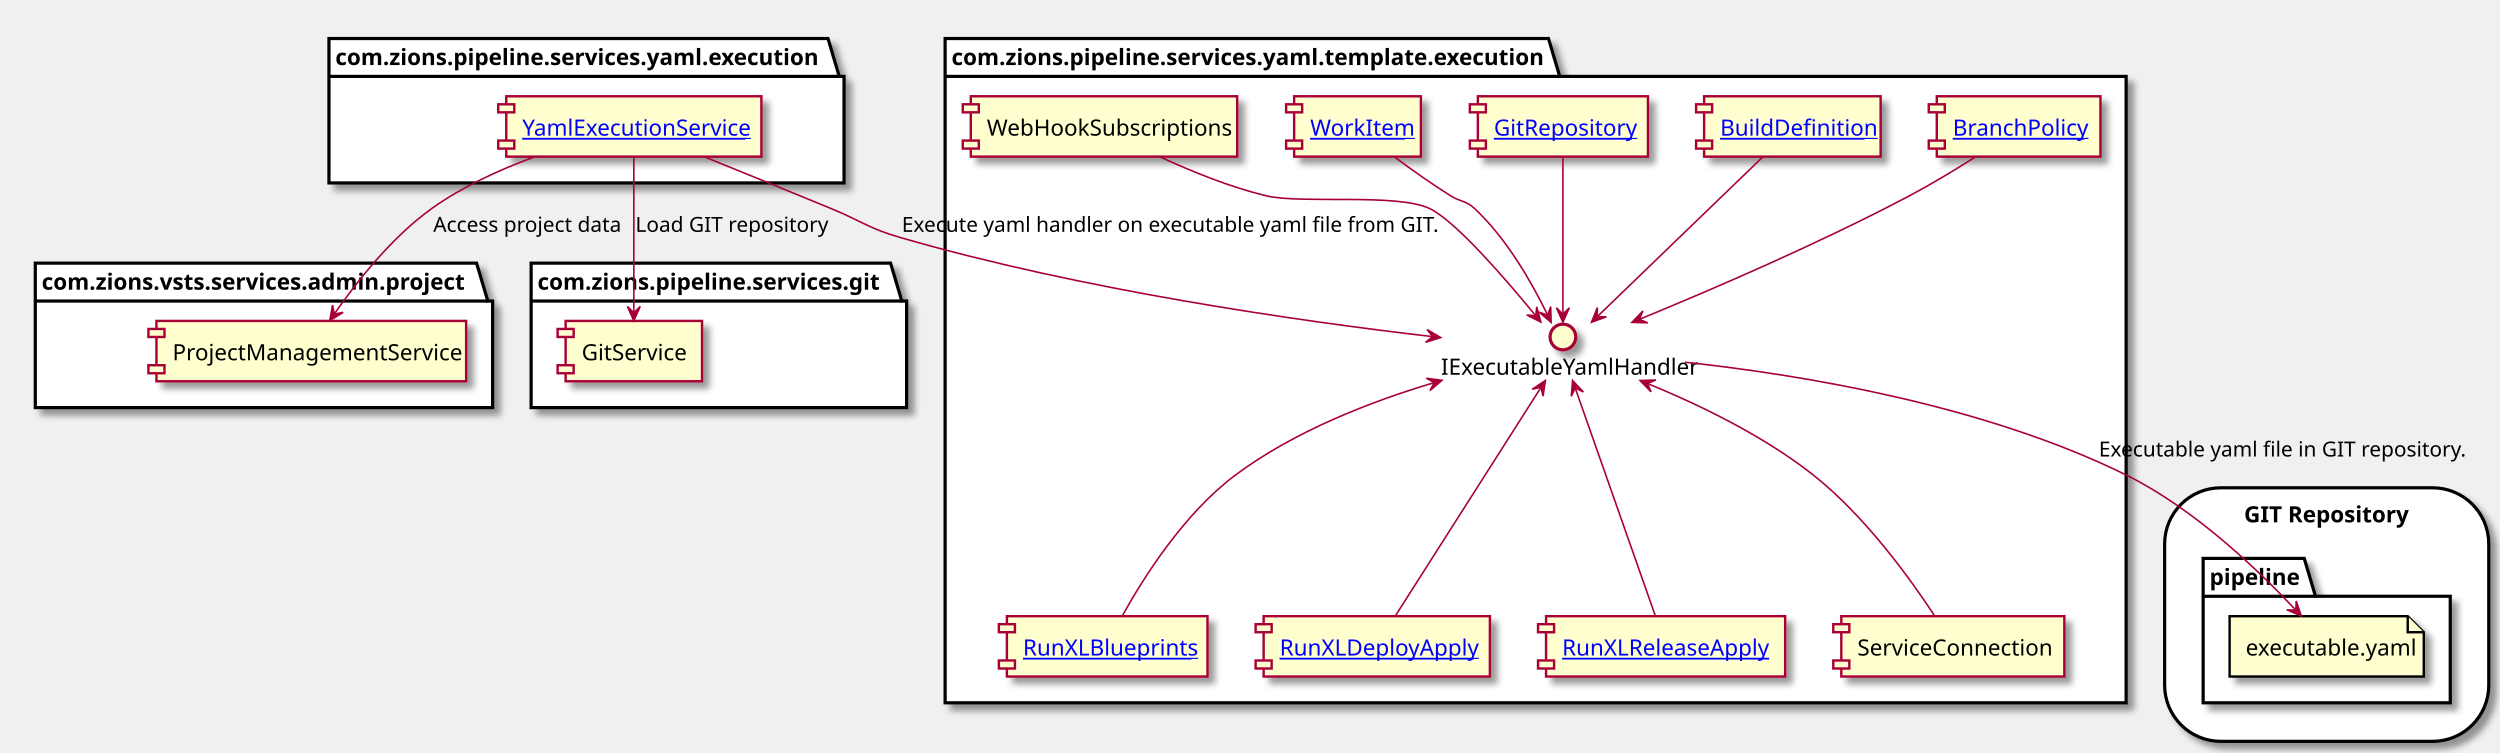
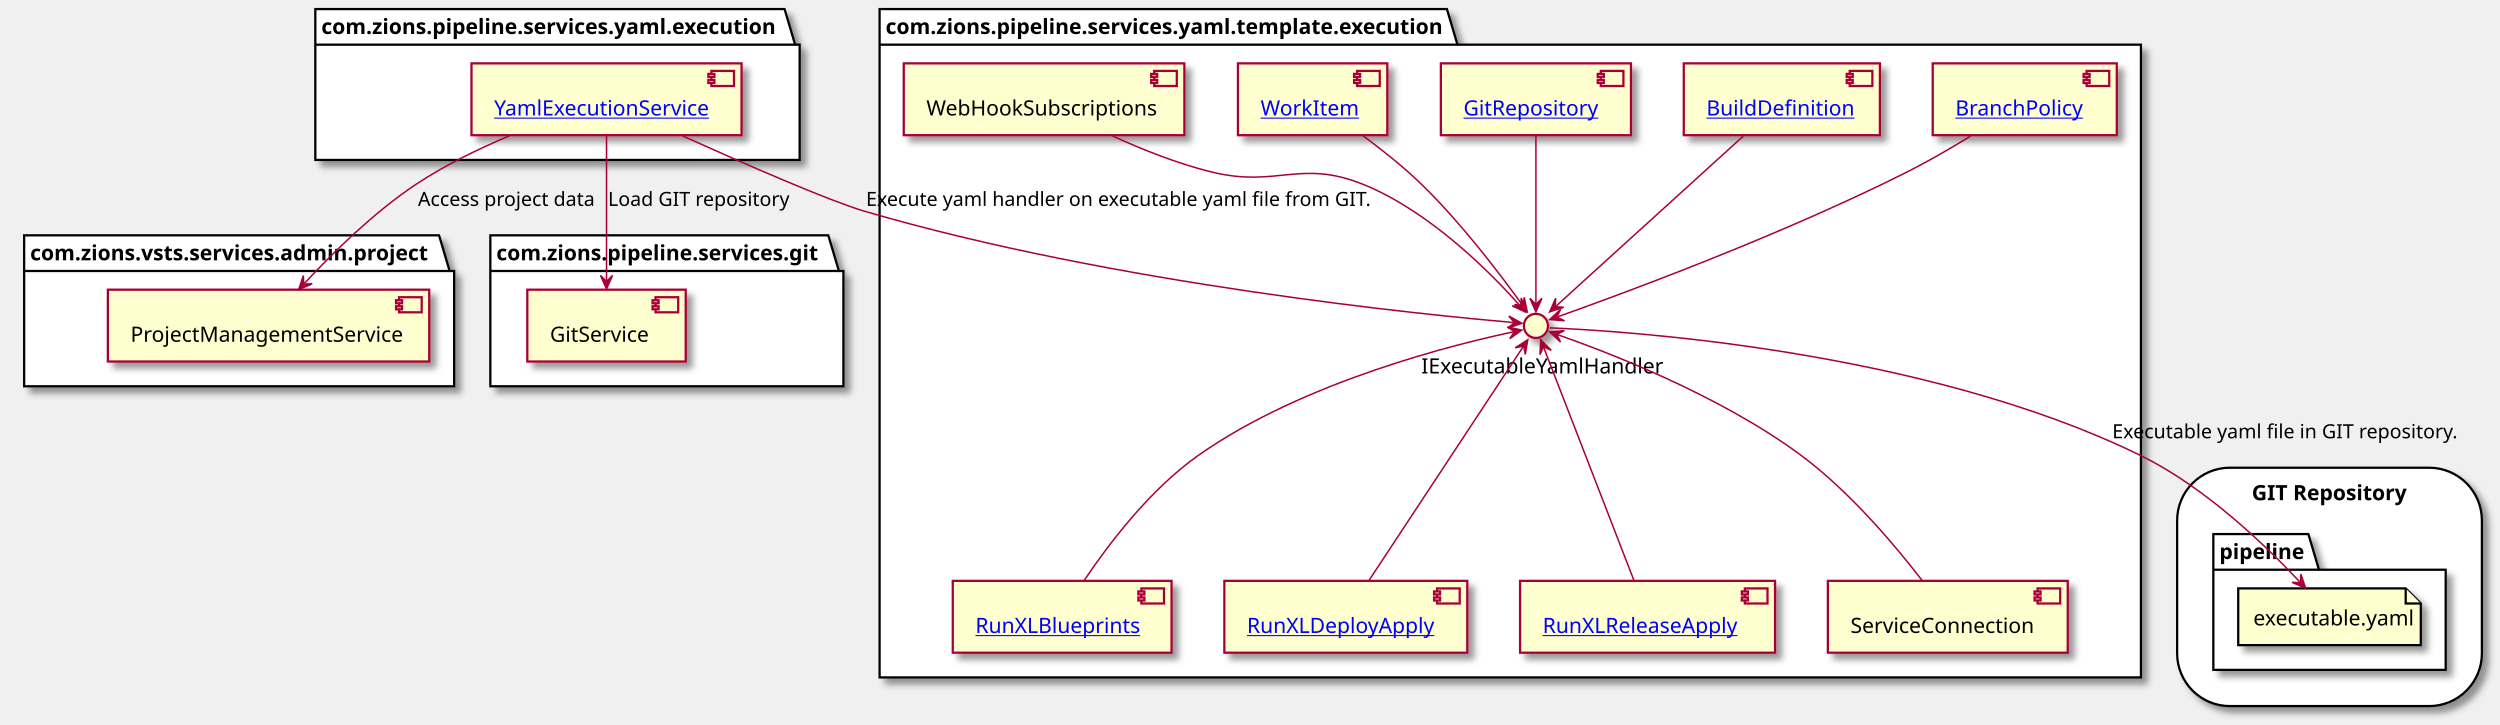
- <svg xmlns="http://www.w3.org/2000/svg" xmlns:xlink="http://www.w3.org/1999/xlink" contentScriptType="application/ecmascript" contentStyleType="text/css" height="469px" preserveAspectRatio="none" style="width:1558px;height:469px;" version="1.1" viewBox="0 0 1558 469" width="1558px" zoomAndPan="magnify">
+ <svg xmlns="http://www.w3.org/2000/svg" xmlns:xlink="http://www.w3.org/1999/xlink" contentScriptType="application/ecmascript" contentStyleType="text/css" height="480px" preserveAspectRatio="none" style="width:1657px;height:480px;" version="1.1" viewBox="0 0 1657 480" width="1657px" zoomAndPan="magnify">
  <defs>
-     <filter height="300%" id="f7igogd" width="300%" x="-1" y="-1">
+     <filter height="300%" id="fshcwmhvjm1r5" width="300%" x="-1" y="-1">
      <feGaussianBlur result="blurOut" stdDeviation="2.0" />
      <feColorMatrix in="blurOut" result="blurOut2" type="matrix" values="0 0 0 0 0 0 0 0 0 0 0 0 0 0 0 0 0 0 .4 0" />
      <feOffset dx="4.0" dy="4.0" in="blurOut2" result="blurOut3" />
      <feBlend in="SourceGraphic" in2="blurOut3" mode="normal" />
    </filter>
  </defs>
  <g>
-     <polygon fill="#FFFFFF" filter="url(#f7igogd)" points="205,24,516,24,523,47.609,526,47.609,526,114,205,114,205,24" style="stroke: #000000; stroke-width: 2.0;" />
-     <line style="stroke: #000000; stroke-width: 2.0;" x1="205" x2="523" y1="47.609" y2="47.609" />
-     <text fill="#000000" font-family="sans-serif" font-size="14" font-weight="bold" lengthAdjust="spacingAndGlyphs" textLength="305" x="209" y="40.533">com.zions.pipeline.services.yaml.execution</text>
-     <polygon fill="#FFFFFF" filter="url(#f7igogd)" points="22,164,297,164,304,187.609,307,187.609,307,254,22,254,22,164" style="stroke: #000000; stroke-width: 2.0;" />
-     <line style="stroke: #000000; stroke-width: 2.0;" x1="22" x2="304" y1="187.609" y2="187.609" />
-     <text fill="#000000" font-family="sans-serif" font-size="14" font-weight="bold" lengthAdjust="spacingAndGlyphs" textLength="269" x="26" y="180.533">com.zions.vsts.services.admin.project</text>
-     <polygon fill="#FFFFFF" filter="url(#f7igogd)" points="331,164,555,164,562,187.609,565,187.609,565,254,331,254,331,164" style="stroke: #000000; stroke-width: 2.0;" />
-     <line style="stroke: #000000; stroke-width: 2.0;" x1="331" x2="562" y1="187.609" y2="187.609" />
-     <text fill="#000000" font-family="sans-serif" font-size="14" font-weight="bold" lengthAdjust="spacingAndGlyphs" textLength="218" x="335" y="180.533">com.zions.pipeline.services.git</text>
-     <polygon fill="#FFFFFF" filter="url(#f7igogd)" points="589,24,965,24,972,47.609,1325,47.609,1325,438,589,438,589,24" style="stroke: #000000; stroke-width: 2.0;" />
-     <line style="stroke: #000000; stroke-width: 2.0;" x1="589" x2="972" y1="47.609" y2="47.609" />
-     <text fill="#000000" font-family="sans-serif" font-size="14" font-weight="bold" lengthAdjust="spacingAndGlyphs" textLength="370" x="593" y="40.533">com.zions.pipeline.services.yaml.template.execution</text>
-     <rect fill="#FFFFFF" filter="url(#f7igogd)" height="158" rx="35" ry="35" style="stroke: #000000; stroke-width: 2.0;" width="202" x="1349" y="304" />
-     <text fill="#000000" font-family="sans-serif" font-size="14" font-weight="bold" lengthAdjust="spacingAndGlyphs" textLength="103" x="1398.5" y="325.533">GIT Repository</text>
-     <polygon fill="#FFFFFF" filter="url(#f7igogd)" points="1373,348,1436,348,1443,371.609,1527,371.609,1527,438,1373,438,1373,348" style="stroke: #000000; stroke-width: 2.0;" />
-     <line style="stroke: #000000; stroke-width: 2.0;" x1="1373" x2="1443" y1="371.609" y2="371.609" />
-     <text fill="#000000" font-family="sans-serif" font-size="14" font-weight="bold" lengthAdjust="spacingAndGlyphs" textLength="57" x="1377" y="364.533">pipeline</text>
-     <rect fill="#FEFECE" filter="url(#f7igogd)" height="37.609" style="stroke: #A80036; stroke-width: 1.5;" width="159" x="315.5" y="60" />
-     <rect fill="#FEFECE" height="5" style="stroke: #A80036; stroke-width: 1.5;" width="10" x="310.5" y="65" />
-     <rect fill="#FEFECE" height="5" style="stroke: #A80036; stroke-width: 1.5;" width="10" x="310.5" y="87.609" />
-     <a target="_top" xlink:actuate="onRequest" xlink:href="https://dev.azure.com/zionseto/DTS/_git/zions-service-framework?path=%2Fzions-pipeline-services%2Fsrc%2Fmain%2Fgroovy%2Fcom%2Fzions%2Fpipeline%2Fservices%2Fyaml%2Fexecution%2FYamlExecutionService.groovy" xlink:show="new" xlink:title="https://dev.azure.com/zionseto/DTS/_git/zions-service-framework?path=%2Fzions-pipeline-services%2Fsrc%2Fmain%2Fgroovy%2Fcom%2Fzions%2Fpipeline%2Fservices%2Fyaml%2Fexecution%2FYamlExecutionService.groovy" xlink:type="simple">
-       <text fill="#0000FF" font-family="sans-serif" font-size="14" lengthAdjust="spacingAndGlyphs" text-decoration="underline" textLength="139" x="325.5" y="84.533">YamlExecutionService</text>
-       <line style="stroke: #0000FF; stroke-width: 1.0;" x1="325.5" x2="464.5" y1="86.533" y2="86.533" />
+     <polygon fill="#FFFFFF" filter="url(#fshcwmhvjm1r5)" points="209,6,520,6,527,29.609,530,29.609,530,106,209,106,209,6" style="stroke:#000000;stroke-width:1.5;" />
+     <line style="stroke:#000000;stroke-width:1.5;" x1="209" x2="527" y1="29.609" y2="29.609" />
+     <text fill="#000000" font-family="sans-serif" font-size="14" font-weight="bold" lengthAdjust="spacing" textLength="305" x="213" y="22.533">com.zions.pipeline.services.yaml.execution</text>
+     <polygon fill="#FFFFFF" filter="url(#fshcwmhvjm1r5)" points="16,156,291,156,298,179.609,301,179.609,301,256,16,256,16,156" style="stroke:#000000;stroke-width:1.5;" />
+     <line style="stroke:#000000;stroke-width:1.5;" x1="16" x2="298" y1="179.609" y2="179.609" />
+     <text fill="#000000" font-family="sans-serif" font-size="14" font-weight="bold" lengthAdjust="spacing" textLength="269" x="20" y="172.533">com.zions.vsts.services.admin.project</text>
+     <polygon fill="#FFFFFF" filter="url(#fshcwmhvjm1r5)" points="325,156,549,156,556,179.609,559,179.609,559,256,325,256,325,156" style="stroke:#000000;stroke-width:1.5;" />
+     <line style="stroke:#000000;stroke-width:1.5;" x1="325" x2="556" y1="179.609" y2="179.609" />
+     <text fill="#000000" font-family="sans-serif" font-size="14" font-weight="bold" lengthAdjust="spacing" textLength="218" x="329" y="172.533">com.zions.pipeline.services.git</text>
+     <polygon fill="#FFFFFF" filter="url(#fshcwmhvjm1r5)" points="583,6,959,6,966,29.609,1419,29.609,1419,449,583,449,583,6" style="stroke:#000000;stroke-width:1.5;" />
+     <line style="stroke:#000000;stroke-width:1.5;" x1="583" x2="966" y1="29.609" y2="29.609" />
+     <text fill="#000000" font-family="sans-serif" font-size="14" font-weight="bold" lengthAdjust="spacing" textLength="370" x="587" y="22.533">com.zions.pipeline.services.yaml.template.execution</text>
+     <rect fill="#FFFFFF" filter="url(#fshcwmhvjm1r5)" height="158" rx="35" ry="35" style="stroke:#000000;stroke-width:1.5;" width="202" x="1443" y="310" />
+     <text fill="#000000" font-family="sans-serif" font-size="14" font-weight="bold" lengthAdjust="spacing" textLength="103" x="1492.5" y="331.533">GIT Repository</text>
+     <polygon fill="#FFFFFF" filter="url(#fshcwmhvjm1r5)" points="1467,354,1530,354,1537,377.609,1621,377.609,1621,444,1467,444,1467,354" style="stroke:#000000;stroke-width:1.5;" />
+     <line style="stroke:#000000;stroke-width:1.5;" x1="1467" x2="1537" y1="377.609" y2="377.609" />
+     <text fill="#000000" font-family="sans-serif" font-size="14" font-weight="bold" lengthAdjust="spacing" textLength="57" x="1471" y="370.533">pipeline</text>
+     <rect fill="#FEFECE" filter="url(#fshcwmhvjm1r5)" height="47.609" style="stroke:#A80036;stroke-width:1.5;" width="179" x="312.5" y="42" />
+     <rect fill="#FEFECE" height="10" style="stroke:#A80036;stroke-width:1.5;" width="15" x="471.5" y="47" />
+     <rect fill="#FEFECE" height="2" style="stroke:#A80036;stroke-width:1.5;" width="4" x="469.5" y="49" />
+     <rect fill="#FEFECE" height="2" style="stroke:#A80036;stroke-width:1.5;" width="4" x="469.5" y="53" />
+     <a href="https://dev.azure.com/zionseto/DTS/_git/zions-service-framework?path=%2Fzions-pipeline-services%2Fsrc%2Fmain%2Fgroovy%2Fcom%2Fzions%2Fpipeline%2Fservices%2Fyaml%2Fexecution%2FYamlExecutionService.groovy" target="_top" title="https://dev.azure.com/zionseto/DTS/_git/zions-service-framework?path=%2Fzions-pipeline-services%2Fsrc%2Fmain%2Fgroovy%2Fcom%2Fzions%2Fpipeline%2Fservices%2Fyaml%2Fexecution%2FYamlExecutionService.groovy" xlink:actuate="onRequest" xlink:href="https://dev.azure.com/zionseto/DTS/_git/zions-service-framework?path=%2Fzions-pipeline-services%2Fsrc%2Fmain%2Fgroovy%2Fcom%2Fzions%2Fpipeline%2Fservices%2Fyaml%2Fexecution%2FYamlExecutionService.groovy" xlink:show="new" xlink:title="https://dev.azure.com/zionseto/DTS/_git/zions-service-framework?path=%2Fzions-pipeline-services%2Fsrc%2Fmain%2Fgroovy%2Fcom%2Fzions%2Fpipeline%2Fservices%2Fyaml%2Fexecution%2FYamlExecutionService.groovy" xlink:type="simple">
+       <text fill="#0000FF" font-family="sans-serif" font-size="14" lengthAdjust="spacing" text-decoration="underline" textLength="139" x="327.5" y="76.533">YamlExecutionService</text>
    </a>
-     <rect fill="#FEFECE" filter="url(#f7igogd)" height="37.609" style="stroke: #A80036; stroke-width: 1.5;" width="193" x="97.5" y="200" />
-     <rect fill="#FEFECE" height="5" style="stroke: #A80036; stroke-width: 1.5;" width="10" x="92.5" y="205" />
-     <rect fill="#FEFECE" height="5" style="stroke: #A80036; stroke-width: 1.5;" width="10" x="92.5" y="227.609" />
-     <text fill="#000000" font-family="sans-serif" font-size="14" lengthAdjust="spacingAndGlyphs" textLength="173" x="107.5" y="224.533">ProjectManagementService</text>
-     <rect fill="#FEFECE" filter="url(#f7igogd)" height="37.609" style="stroke: #A80036; stroke-width: 1.5;" width="85" x="352.5" y="200" />
-     <rect fill="#FEFECE" height="5" style="stroke: #A80036; stroke-width: 1.5;" width="10" x="347.5" y="205" />
-     <rect fill="#FEFECE" height="5" style="stroke: #A80036; stroke-width: 1.5;" width="10" x="347.5" y="227.609" />
-     <text fill="#000000" font-family="sans-serif" font-size="14" lengthAdjust="spacingAndGlyphs" textLength="65" x="362.5" y="224.533">GitService</text>
-     <ellipse cx="974" cy="210" fill="#FEFECE" filter="url(#f7igogd)" rx="8" ry="8" style="stroke: #A80036; stroke-width: 2.0;" />
-     <text fill="#000000" font-family="sans-serif" font-size="14" lengthAdjust="spacingAndGlyphs" textLength="152" x="898" y="233.533">IExecutableYamlHandler</text>
-     <rect fill="#FEFECE" filter="url(#f7igogd)" height="37.609" style="stroke: #A80036; stroke-width: 1.5;" width="102" x="1207" y="60" />
-     <rect fill="#FEFECE" height="5" style="stroke: #A80036; stroke-width: 1.5;" width="10" x="1202" y="65" />
-     <rect fill="#FEFECE" height="5" style="stroke: #A80036; stroke-width: 1.5;" width="10" x="1202" y="87.609" />
-     <a target="_top" xlink:actuate="onRequest" xlink:href="https://dev.azure.com/zionseto/DTS/_git/zions-service-framework?path=%2Fzions-pipeline-services%2Fsrc%2Fmain%2Fgroovy%2Fcom%2Fzions%2Fpipeline%2Fservices%2Fyaml%2Ftemplate%2Fexecution%2FBranchPolicy.groovy" xlink:show="new" xlink:title="https://dev.azure.com/zionseto/DTS/_git/zions-service-framework?path=%2Fzions-pipeline-services%2Fsrc%2Fmain%2Fgroovy%2Fcom%2Fzions%2Fpipeline%2Fservices%2Fyaml%2Ftemplate%2Fexecution%2FBranchPolicy.groovy" xlink:type="simple">
-       <text fill="#0000FF" font-family="sans-serif" font-size="14" lengthAdjust="spacingAndGlyphs" text-decoration="underline" textLength="82" x="1217" y="84.533">BranchPolicy</text>
-       <line style="stroke: #0000FF; stroke-width: 1.0;" x1="1217" x2="1299" y1="86.533" y2="86.533" />
+     <rect fill="#FEFECE" filter="url(#fshcwmhvjm1r5)" height="47.609" style="stroke:#A80036;stroke-width:1.5;" width="213" x="71.5" y="192" />
+     <rect fill="#FEFECE" height="10" style="stroke:#A80036;stroke-width:1.5;" width="15" x="264.5" y="197" />
+     <rect fill="#FEFECE" height="2" style="stroke:#A80036;stroke-width:1.5;" width="4" x="262.5" y="199" />
+     <rect fill="#FEFECE" height="2" style="stroke:#A80036;stroke-width:1.5;" width="4" x="262.5" y="203" />
+     <text fill="#000000" font-family="sans-serif" font-size="14" lengthAdjust="spacing" textLength="173" x="86.5" y="226.533">ProjectManagementService</text>
+     <rect fill="#FEFECE" filter="url(#fshcwmhvjm1r5)" height="47.609" style="stroke:#A80036;stroke-width:1.5;" width="105" x="349.5" y="192" />
+     <rect fill="#FEFECE" height="10" style="stroke:#A80036;stroke-width:1.5;" width="15" x="434.5" y="197" />
+     <rect fill="#FEFECE" height="2" style="stroke:#A80036;stroke-width:1.5;" width="4" x="432.5" y="199" />
+     <rect fill="#FEFECE" height="2" style="stroke:#A80036;stroke-width:1.5;" width="4" x="432.5" y="203" />
+     <text fill="#000000" font-family="sans-serif" font-size="14" lengthAdjust="spacing" textLength="65" x="364.5" y="226.533">GitService</text>
+     <ellipse cx="1018" cy="216" fill="#FEFECE" filter="url(#fshcwmhvjm1r5)" rx="8" ry="8" style="stroke:#A80036;stroke-width:1.5;" />
+     <text fill="#000000" font-family="sans-serif" font-size="14" lengthAdjust="spacing" textLength="152" x="942" y="247.533">IExecutableYamlHandler</text>
+     <rect fill="#FEFECE" filter="url(#fshcwmhvjm1r5)" height="47.609" style="stroke:#A80036;stroke-width:1.5;" width="122" x="1281" y="42" />
+     <rect fill="#FEFECE" height="10" style="stroke:#A80036;stroke-width:1.5;" width="15" x="1383" y="47" />
+     <rect fill="#FEFECE" height="2" style="stroke:#A80036;stroke-width:1.5;" width="4" x="1381" y="49" />
+     <rect fill="#FEFECE" height="2" style="stroke:#A80036;stroke-width:1.5;" width="4" x="1381" y="53" />
+     <a href="https://dev.azure.com/zionseto/DTS/_git/zions-service-framework?path=%2Fzions-pipeline-services%2Fsrc%2Fmain%2Fgroovy%2Fcom%2Fzions%2Fpipeline%2Fservices%2Fyaml%2Ftemplate%2Fexecution%2FBranchPolicy.groovy" target="_top" title="https://dev.azure.com/zionseto/DTS/_git/zions-service-framework?path=%2Fzions-pipeline-services%2Fsrc%2Fmain%2Fgroovy%2Fcom%2Fzions%2Fpipeline%2Fservices%2Fyaml%2Ftemplate%2Fexecution%2FBranchPolicy.groovy" xlink:actuate="onRequest" xlink:href="https://dev.azure.com/zionseto/DTS/_git/zions-service-framework?path=%2Fzions-pipeline-services%2Fsrc%2Fmain%2Fgroovy%2Fcom%2Fzions%2Fpipeline%2Fservices%2Fyaml%2Ftemplate%2Fexecution%2FBranchPolicy.groovy" xlink:show="new" xlink:title="https://dev.azure.com/zionseto/DTS/_git/zions-service-framework?path=%2Fzions-pipeline-services%2Fsrc%2Fmain%2Fgroovy%2Fcom%2Fzions%2Fpipeline%2Fservices%2Fyaml%2Ftemplate%2Fexecution%2FBranchPolicy.groovy" xlink:type="simple">
+       <text fill="#0000FF" font-family="sans-serif" font-size="14" lengthAdjust="spacing" text-decoration="underline" textLength="82" x="1296" y="76.533">BranchPolicy</text>
    </a>
-     <rect fill="#FEFECE" filter="url(#f7igogd)" height="37.609" style="stroke: #A80036; stroke-width: 1.5;" width="110" x="1062" y="60" />
-     <rect fill="#FEFECE" height="5" style="stroke: #A80036; stroke-width: 1.5;" width="10" x="1057" y="65" />
-     <rect fill="#FEFECE" height="5" style="stroke: #A80036; stroke-width: 1.5;" width="10" x="1057" y="87.609" />
-     <a target="_top" xlink:actuate="onRequest" xlink:href="https://dev.azure.com/zionseto/DTS/_git/zions-service-framework?path=%2Fzions-pipeline-services%2Fsrc%2Fmain%2Fgroovy%2Fcom%2Fzions%2Fpipeline%2Fservices%2Fyaml%2Ftemplate%2Fexecution%2FBuildDefinition.groovy" xlink:show="new" xlink:title="https://dev.azure.com/zionseto/DTS/_git/zions-service-framework?path=%2Fzions-pipeline-services%2Fsrc%2Fmain%2Fgroovy%2Fcom%2Fzions%2Fpipeline%2Fservices%2Fyaml%2Ftemplate%2Fexecution%2FBuildDefinition.groovy" xlink:type="simple">
-       <text fill="#0000FF" font-family="sans-serif" font-size="14" lengthAdjust="spacingAndGlyphs" text-decoration="underline" textLength="90" x="1072" y="84.533">BuildDefinition</text>
-       <line style="stroke: #0000FF; stroke-width: 1.0;" x1="1072" x2="1162" y1="86.533" y2="86.533" />
+     <rect fill="#FEFECE" filter="url(#fshcwmhvjm1r5)" height="47.609" style="stroke:#A80036;stroke-width:1.5;" width="130" x="1116" y="42" />
+     <rect fill="#FEFECE" height="10" style="stroke:#A80036;stroke-width:1.5;" width="15" x="1226" y="47" />
+     <rect fill="#FEFECE" height="2" style="stroke:#A80036;stroke-width:1.5;" width="4" x="1224" y="49" />
+     <rect fill="#FEFECE" height="2" style="stroke:#A80036;stroke-width:1.5;" width="4" x="1224" y="53" />
+     <a href="https://dev.azure.com/zionseto/DTS/_git/zions-service-framework?path=%2Fzions-pipeline-services%2Fsrc%2Fmain%2Fgroovy%2Fcom%2Fzions%2Fpipeline%2Fservices%2Fyaml%2Ftemplate%2Fexecution%2FBuildDefinition.groovy" target="_top" title="https://dev.azure.com/zionseto/DTS/_git/zions-service-framework?path=%2Fzions-pipeline-services%2Fsrc%2Fmain%2Fgroovy%2Fcom%2Fzions%2Fpipeline%2Fservices%2Fyaml%2Ftemplate%2Fexecution%2FBuildDefinition.groovy" xlink:actuate="onRequest" xlink:href="https://dev.azure.com/zionseto/DTS/_git/zions-service-framework?path=%2Fzions-pipeline-services%2Fsrc%2Fmain%2Fgroovy%2Fcom%2Fzions%2Fpipeline%2Fservices%2Fyaml%2Ftemplate%2Fexecution%2FBuildDefinition.groovy" xlink:show="new" xlink:title="https://dev.azure.com/zionseto/DTS/_git/zions-service-framework?path=%2Fzions-pipeline-services%2Fsrc%2Fmain%2Fgroovy%2Fcom%2Fzions%2Fpipeline%2Fservices%2Fyaml%2Ftemplate%2Fexecution%2FBuildDefinition.groovy" xlink:type="simple">
+       <text fill="#0000FF" font-family="sans-serif" font-size="14" lengthAdjust="spacing" text-decoration="underline" textLength="90" x="1131" y="76.533">BuildDefinition</text>
    </a>
-     <rect fill="#FEFECE" filter="url(#f7igogd)" height="37.609" style="stroke: #A80036; stroke-width: 1.5;" width="106" x="921" y="60" />
-     <rect fill="#FEFECE" height="5" style="stroke: #A80036; stroke-width: 1.5;" width="10" x="916" y="65" />
-     <rect fill="#FEFECE" height="5" style="stroke: #A80036; stroke-width: 1.5;" width="10" x="916" y="87.609" />
-     <a target="_top" xlink:actuate="onRequest" xlink:href="https://dev.azure.com/zionseto/DTS/_git/zions-service-framework?path=%2Fzions-pipeline-services%2Fsrc%2Fmain%2Fgroovy%2Fcom%2Fzions%2Fpipeline%2Fservices%2Fyaml%2Ftemplate%2Fexecution%2FGitRepository.groovy" xlink:show="new" xlink:title="https://dev.azure.com/zionseto/DTS/_git/zions-service-framework?path=%2Fzions-pipeline-services%2Fsrc%2Fmain%2Fgroovy%2Fcom%2Fzions%2Fpipeline%2Fservices%2Fyaml%2Ftemplate%2Fexecution%2FGitRepository.groovy" xlink:type="simple">
-       <text fill="#0000FF" font-family="sans-serif" font-size="14" lengthAdjust="spacingAndGlyphs" text-decoration="underline" textLength="86" x="931" y="84.533">GitRepository</text>
-       <line style="stroke: #0000FF; stroke-width: 1.0;" x1="931" x2="1017" y1="86.533" y2="86.533" />
+     <rect fill="#FEFECE" filter="url(#fshcwmhvjm1r5)" height="47.609" style="stroke:#A80036;stroke-width:1.5;" width="126" x="955" y="42" />
+     <rect fill="#FEFECE" height="10" style="stroke:#A80036;stroke-width:1.5;" width="15" x="1061" y="47" />
+     <rect fill="#FEFECE" height="2" style="stroke:#A80036;stroke-width:1.5;" width="4" x="1059" y="49" />
+     <rect fill="#FEFECE" height="2" style="stroke:#A80036;stroke-width:1.5;" width="4" x="1059" y="53" />
+     <a href="https://dev.azure.com/zionseto/DTS/_git/zions-service-framework?path=%2Fzions-pipeline-services%2Fsrc%2Fmain%2Fgroovy%2Fcom%2Fzions%2Fpipeline%2Fservices%2Fyaml%2Ftemplate%2Fexecution%2FGitRepository.groovy" target="_top" title="https://dev.azure.com/zionseto/DTS/_git/zions-service-framework?path=%2Fzions-pipeline-services%2Fsrc%2Fmain%2Fgroovy%2Fcom%2Fzions%2Fpipeline%2Fservices%2Fyaml%2Ftemplate%2Fexecution%2FGitRepository.groovy" xlink:actuate="onRequest" xlink:href="https://dev.azure.com/zionseto/DTS/_git/zions-service-framework?path=%2Fzions-pipeline-services%2Fsrc%2Fmain%2Fgroovy%2Fcom%2Fzions%2Fpipeline%2Fservices%2Fyaml%2Ftemplate%2Fexecution%2FGitRepository.groovy" xlink:show="new" xlink:title="https://dev.azure.com/zionseto/DTS/_git/zions-service-framework?path=%2Fzions-pipeline-services%2Fsrc%2Fmain%2Fgroovy%2Fcom%2Fzions%2Fpipeline%2Fservices%2Fyaml%2Ftemplate%2Fexecution%2FGitRepository.groovy" xlink:type="simple">
+       <text fill="#0000FF" font-family="sans-serif" font-size="14" lengthAdjust="spacing" text-decoration="underline" textLength="86" x="970" y="76.533">GitRepository</text>
    </a>
-     <rect fill="#FEFECE" filter="url(#f7igogd)" height="37.609" style="stroke: #A80036; stroke-width: 1.5;" width="125" x="627.5" y="384" />
-     <rect fill="#FEFECE" height="5" style="stroke: #A80036; stroke-width: 1.5;" width="10" x="622.5" y="389" />
-     <rect fill="#FEFECE" height="5" style="stroke: #A80036; stroke-width: 1.5;" width="10" x="622.5" y="411.609" />
-     <a target="_top" xlink:actuate="onRequest" xlink:href="https://dev.azure.com/zionseto/DTS/_git/zions-service-framework?path=%2Fzions-pipeline-services%2Fsrc%2Fmain%2Fgroovy%2Fcom%2Fzions%2Fpipeline%2Fservices%2Fyaml%2Ftemplate%2Fexecution%2FRunXLBlueprints.groovy" xlink:show="new" xlink:title="https://dev.azure.com/zionseto/DTS/_git/zions-service-framework?path=%2Fzions-pipeline-services%2Fsrc%2Fmain%2Fgroovy%2Fcom%2Fzions%2Fpipeline%2Fservices%2Fyaml%2Ftemplate%2Fexecution%2FRunXLBlueprints.groovy" xlink:type="simple">
-       <text fill="#0000FF" font-family="sans-serif" font-size="14" lengthAdjust="spacingAndGlyphs" text-decoration="underline" textLength="105" x="637.5" y="408.533">RunXLBlueprints</text>
-       <line style="stroke: #0000FF; stroke-width: 1.0;" x1="637.5" x2="742.5" y1="410.533" y2="410.533" />
+     <rect fill="#FEFECE" filter="url(#fshcwmhvjm1r5)" height="47.609" style="stroke:#A80036;stroke-width:1.5;" width="145" x="631.5" y="385" />
+     <rect fill="#FEFECE" height="10" style="stroke:#A80036;stroke-width:1.5;" width="15" x="756.5" y="390" />
+     <rect fill="#FEFECE" height="2" style="stroke:#A80036;stroke-width:1.5;" width="4" x="754.5" y="392" />
+     <rect fill="#FEFECE" height="2" style="stroke:#A80036;stroke-width:1.5;" width="4" x="754.5" y="396" />
+     <a href="https://dev.azure.com/zionseto/DTS/_git/zions-service-framework?path=%2Fzions-pipeline-services%2Fsrc%2Fmain%2Fgroovy%2Fcom%2Fzions%2Fpipeline%2Fservices%2Fyaml%2Ftemplate%2Fexecution%2FRunXLBlueprints.groovy" target="_top" title="https://dev.azure.com/zionseto/DTS/_git/zions-service-framework?path=%2Fzions-pipeline-services%2Fsrc%2Fmain%2Fgroovy%2Fcom%2Fzions%2Fpipeline%2Fservices%2Fyaml%2Ftemplate%2Fexecution%2FRunXLBlueprints.groovy" xlink:actuate="onRequest" xlink:href="https://dev.azure.com/zionseto/DTS/_git/zions-service-framework?path=%2Fzions-pipeline-services%2Fsrc%2Fmain%2Fgroovy%2Fcom%2Fzions%2Fpipeline%2Fservices%2Fyaml%2Ftemplate%2Fexecution%2FRunXLBlueprints.groovy" xlink:show="new" xlink:title="https://dev.azure.com/zionseto/DTS/_git/zions-service-framework?path=%2Fzions-pipeline-services%2Fsrc%2Fmain%2Fgroovy%2Fcom%2Fzions%2Fpipeline%2Fservices%2Fyaml%2Ftemplate%2Fexecution%2FRunXLBlueprints.groovy" xlink:type="simple">
+       <text fill="#0000FF" font-family="sans-serif" font-size="14" lengthAdjust="spacing" text-decoration="underline" textLength="105" x="646.5" y="419.533">RunXLBlueprints</text>
    </a>
-     <rect fill="#FEFECE" filter="url(#f7igogd)" height="37.609" style="stroke: #A80036; stroke-width: 1.5;" width="141" x="787.5" y="384" />
-     <rect fill="#FEFECE" height="5" style="stroke: #A80036; stroke-width: 1.5;" width="10" x="782.5" y="389" />
-     <rect fill="#FEFECE" height="5" style="stroke: #A80036; stroke-width: 1.5;" width="10" x="782.5" y="411.609" />
-     <a target="_top" xlink:actuate="onRequest" xlink:href="https://dev.azure.com/zionseto/DTS/_git/zions-service-framework?path=%2Fzions-pipeline-services%2Fsrc%2Fmain%2Fgroovy%2Fcom%2Fzions%2Fpipeline%2Fservices%2Fyaml%2Ftemplate%2Fexecution%2FRunXLDeployApply.groovy" xlink:show="new" xlink:title="https://dev.azure.com/zionseto/DTS/_git/zions-service-framework?path=%2Fzions-pipeline-services%2Fsrc%2Fmain%2Fgroovy%2Fcom%2Fzions%2Fpipeline%2Fservices%2Fyaml%2Ftemplate%2Fexecution%2FRunXLDeployApply.groovy" xlink:type="simple">
-       <text fill="#0000FF" font-family="sans-serif" font-size="14" lengthAdjust="spacingAndGlyphs" text-decoration="underline" textLength="121" x="797.5" y="408.533">RunXLDeployApply</text>
-       <line style="stroke: #0000FF; stroke-width: 1.0;" x1="797.5" x2="918.5" y1="410.533" y2="410.533" />
+     <rect fill="#FEFECE" filter="url(#fshcwmhvjm1r5)" height="47.609" style="stroke:#A80036;stroke-width:1.5;" width="161" x="811.5" y="385" />
+     <rect fill="#FEFECE" height="10" style="stroke:#A80036;stroke-width:1.5;" width="15" x="952.5" y="390" />
+     <rect fill="#FEFECE" height="2" style="stroke:#A80036;stroke-width:1.5;" width="4" x="950.5" y="392" />
+     <rect fill="#FEFECE" height="2" style="stroke:#A80036;stroke-width:1.5;" width="4" x="950.5" y="396" />
+     <a href="https://dev.azure.com/zionseto/DTS/_git/zions-service-framework?path=%2Fzions-pipeline-services%2Fsrc%2Fmain%2Fgroovy%2Fcom%2Fzions%2Fpipeline%2Fservices%2Fyaml%2Ftemplate%2Fexecution%2FRunXLDeployApply.groovy" target="_top" title="https://dev.azure.com/zionseto/DTS/_git/zions-service-framework?path=%2Fzions-pipeline-services%2Fsrc%2Fmain%2Fgroovy%2Fcom%2Fzions%2Fpipeline%2Fservices%2Fyaml%2Ftemplate%2Fexecution%2FRunXLDeployApply.groovy" xlink:actuate="onRequest" xlink:href="https://dev.azure.com/zionseto/DTS/_git/zions-service-framework?path=%2Fzions-pipeline-services%2Fsrc%2Fmain%2Fgroovy%2Fcom%2Fzions%2Fpipeline%2Fservices%2Fyaml%2Ftemplate%2Fexecution%2FRunXLDeployApply.groovy" xlink:show="new" xlink:title="https://dev.azure.com/zionseto/DTS/_git/zions-service-framework?path=%2Fzions-pipeline-services%2Fsrc%2Fmain%2Fgroovy%2Fcom%2Fzions%2Fpipeline%2Fservices%2Fyaml%2Ftemplate%2Fexecution%2FRunXLDeployApply.groovy" xlink:type="simple">
+       <text fill="#0000FF" font-family="sans-serif" font-size="14" lengthAdjust="spacing" text-decoration="underline" textLength="121" x="826.5" y="419.533">RunXLDeployApply</text>
    </a>
-     <rect fill="#FEFECE" filter="url(#f7igogd)" height="37.609" style="stroke: #A80036; stroke-width: 1.5;" width="149" x="963.5" y="384" />
-     <rect fill="#FEFECE" height="5" style="stroke: #A80036; stroke-width: 1.5;" width="10" x="958.5" y="389" />
-     <rect fill="#FEFECE" height="5" style="stroke: #A80036; stroke-width: 1.5;" width="10" x="958.5" y="411.609" />
-     <a target="_top" xlink:actuate="onRequest" xlink:href="https://dev.azure.com/zionseto/DTS/_git/zions-service-framework?path=%2Fzions-pipeline-services%2Fsrc%2Fmain%2Fgroovy%2Fcom%2Fzions%2Fpipeline%2Fservices%2Fyaml%2Ftemplate%2Fexecution%2FRunXLReleaseApply.groovy" xlink:show="new" xlink:title="https://dev.azure.com/zionseto/DTS/_git/zions-service-framework?path=%2Fzions-pipeline-services%2Fsrc%2Fmain%2Fgroovy%2Fcom%2Fzions%2Fpipeline%2Fservices%2Fyaml%2Ftemplate%2Fexecution%2FRunXLReleaseApply.groovy" xlink:type="simple">
-       <text fill="#0000FF" font-family="sans-serif" font-size="14" lengthAdjust="spacingAndGlyphs" text-decoration="underline" textLength="129" x="973.5" y="408.533">RunXLReleaseApply</text>
-       <line style="stroke: #0000FF; stroke-width: 1.0;" x1="973.5" x2="1102.5" y1="410.533" y2="410.533" />
+     <rect fill="#FEFECE" filter="url(#fshcwmhvjm1r5)" height="47.609" style="stroke:#A80036;stroke-width:1.5;" width="169" x="1007.5" y="385" />
+     <rect fill="#FEFECE" height="10" style="stroke:#A80036;stroke-width:1.5;" width="15" x="1156.5" y="390" />
+     <rect fill="#FEFECE" height="2" style="stroke:#A80036;stroke-width:1.5;" width="4" x="1154.5" y="392" />
+     <rect fill="#FEFECE" height="2" style="stroke:#A80036;stroke-width:1.5;" width="4" x="1154.5" y="396" />
+     <a href="https://dev.azure.com/zionseto/DTS/_git/zions-service-framework?path=%2Fzions-pipeline-services%2Fsrc%2Fmain%2Fgroovy%2Fcom%2Fzions%2Fpipeline%2Fservices%2Fyaml%2Ftemplate%2Fexecution%2FRunXLReleaseApply.groovy" target="_top" title="https://dev.azure.com/zionseto/DTS/_git/zions-service-framework?path=%2Fzions-pipeline-services%2Fsrc%2Fmain%2Fgroovy%2Fcom%2Fzions%2Fpipeline%2Fservices%2Fyaml%2Ftemplate%2Fexecution%2FRunXLReleaseApply.groovy" xlink:actuate="onRequest" xlink:href="https://dev.azure.com/zionseto/DTS/_git/zions-service-framework?path=%2Fzions-pipeline-services%2Fsrc%2Fmain%2Fgroovy%2Fcom%2Fzions%2Fpipeline%2Fservices%2Fyaml%2Ftemplate%2Fexecution%2FRunXLReleaseApply.groovy" xlink:show="new" xlink:title="https://dev.azure.com/zionseto/DTS/_git/zions-service-framework?path=%2Fzions-pipeline-services%2Fsrc%2Fmain%2Fgroovy%2Fcom%2Fzions%2Fpipeline%2Fservices%2Fyaml%2Ftemplate%2Fexecution%2FRunXLReleaseApply.groovy" xlink:type="simple">
+       <text fill="#0000FF" font-family="sans-serif" font-size="14" lengthAdjust="spacing" text-decoration="underline" textLength="129" x="1022.5" y="419.533">RunXLReleaseApply</text>
    </a>
-     <rect fill="#FEFECE" filter="url(#f7igogd)" height="37.609" style="stroke: #A80036; stroke-width: 1.5;" width="79" x="806.5" y="60" />
-     <rect fill="#FEFECE" height="5" style="stroke: #A80036; stroke-width: 1.5;" width="10" x="801.5" y="65" />
-     <rect fill="#FEFECE" height="5" style="stroke: #A80036; stroke-width: 1.5;" width="10" x="801.5" y="87.609" />
-     <a target="_top" xlink:actuate="onRequest" xlink:href="https://dev.azure.com/zionseto/DTS/_git/zions-service-framework?path=%2Fzions-pipeline-services%2Fsrc%2Fmain%2Fgroovy%2Fcom%2Fzions%2Fpipeline%2Fservices%2Fyaml%2Ftemplate%2Fexecution%2FWorkItem.groovy" xlink:show="new" xlink:title="https://dev.azure.com/zionseto/DTS/_git/zions-service-framework?path=%2Fzions-pipeline-services%2Fsrc%2Fmain%2Fgroovy%2Fcom%2Fzions%2Fpipeline%2Fservices%2Fyaml%2Ftemplate%2Fexecution%2FWorkItem.groovy" xlink:type="simple">
-       <text fill="#0000FF" font-family="sans-serif" font-size="14" lengthAdjust="spacingAndGlyphs" text-decoration="underline" textLength="59" x="816.5" y="84.533">WorkItem</text>
-       <line style="stroke: #0000FF; stroke-width: 1.0;" x1="816.5" x2="875.5" y1="86.533" y2="86.533" />
+     <rect fill="#FEFECE" filter="url(#fshcwmhvjm1r5)" height="47.609" style="stroke:#A80036;stroke-width:1.5;" width="99" x="820.5" y="42" />
+     <rect fill="#FEFECE" height="10" style="stroke:#A80036;stroke-width:1.5;" width="15" x="899.5" y="47" />
+     <rect fill="#FEFECE" height="2" style="stroke:#A80036;stroke-width:1.5;" width="4" x="897.5" y="49" />
+     <rect fill="#FEFECE" height="2" style="stroke:#A80036;stroke-width:1.5;" width="4" x="897.5" y="53" />
+     <a href="https://dev.azure.com/zionseto/DTS/_git/zions-service-framework?path=%2Fzions-pipeline-services%2Fsrc%2Fmain%2Fgroovy%2Fcom%2Fzions%2Fpipeline%2Fservices%2Fyaml%2Ftemplate%2Fexecution%2FWorkItem.groovy" target="_top" title="https://dev.azure.com/zionseto/DTS/_git/zions-service-framework?path=%2Fzions-pipeline-services%2Fsrc%2Fmain%2Fgroovy%2Fcom%2Fzions%2Fpipeline%2Fservices%2Fyaml%2Ftemplate%2Fexecution%2FWorkItem.groovy" xlink:actuate="onRequest" xlink:href="https://dev.azure.com/zionseto/DTS/_git/zions-service-framework?path=%2Fzions-pipeline-services%2Fsrc%2Fmain%2Fgroovy%2Fcom%2Fzions%2Fpipeline%2Fservices%2Fyaml%2Ftemplate%2Fexecution%2FWorkItem.groovy" xlink:show="new" xlink:title="https://dev.azure.com/zionseto/DTS/_git/zions-service-framework?path=%2Fzions-pipeline-services%2Fsrc%2Fmain%2Fgroovy%2Fcom%2Fzions%2Fpipeline%2Fservices%2Fyaml%2Ftemplate%2Fexecution%2FWorkItem.groovy" xlink:type="simple">
+       <text fill="#0000FF" font-family="sans-serif" font-size="14" lengthAdjust="spacing" text-decoration="underline" textLength="59" x="835.5" y="76.533">WorkItem</text>
    </a>
-     <rect fill="#FEFECE" filter="url(#f7igogd)" height="37.609" style="stroke: #A80036; stroke-width: 1.5;" width="139" x="1147.5" y="384" />
-     <rect fill="#FEFECE" height="5" style="stroke: #A80036; stroke-width: 1.5;" width="10" x="1142.5" y="389" />
-     <rect fill="#FEFECE" height="5" style="stroke: #A80036; stroke-width: 1.5;" width="10" x="1142.5" y="411.609" />
-     <text fill="#000000" font-family="sans-serif" font-size="14" lengthAdjust="spacingAndGlyphs" textLength="119" x="1157.5" y="408.533">ServiceConnection</text>
-     <rect fill="#FEFECE" filter="url(#f7igogd)" height="37.609" style="stroke: #A80036; stroke-width: 1.5;" width="166" x="605" y="60" />
-     <rect fill="#FEFECE" height="5" style="stroke: #A80036; stroke-width: 1.5;" width="10" x="600" y="65" />
-     <rect fill="#FEFECE" height="5" style="stroke: #A80036; stroke-width: 1.5;" width="10" x="600" y="87.609" />
-     <text fill="#000000" font-family="sans-serif" font-size="14" lengthAdjust="spacingAndGlyphs" textLength="146" x="615" y="84.533">WebHookSubscriptions</text>
-     <polygon fill="#FEFECE" filter="url(#f7igogd)" points="1389.5,384,1389.5,421.609,1510.5,421.609,1510.5,394,1500.5,384,1389.5,384" style="stroke: #000000; stroke-width: 1.5;" />
-     <path d="M1500.5,384 L1500.5,394 L1510.5,394 " fill="#FEFECE" style="stroke: #000000; stroke-width: 1.5;" />
-     <text fill="#000000" font-family="sans-serif" font-size="14" lengthAdjust="spacingAndGlyphs" textLength="101" x="1399.5" y="408.533">executable.yaml</text>
-     <path d="M1230.7,98.03 C1218.48,105.798 1203.74,114.744 1190,122 C1133.63,151.762 1066.14,180.752 1021.78,198.949 " fill="none" style="stroke: #A80036; stroke-width: 1.0;" />
-     <polygon fill="#A80036" points="1017.02,200.895,1026.864,201.203,1021.65,199.008,1023.845,193.794,1017.02,200.895" style="stroke: #A80036; stroke-width: 1.0;" />
-     <path d="M1098.31,98.041 C1071.79,123.632 1023.37,170.352 995.435,197.315 " fill="none" style="stroke: #A80036; stroke-width: 1.0;" />
-     <polygon fill="#A80036" points="991.799,200.823,1001.052,197.45,995.396,197.35,995.496,191.694,991.799,200.823" style="stroke: #A80036; stroke-width: 1.0;" />
-     <path d="M974,98.041 C974,123.11 974,168.454 974,195.639 " fill="none" style="stroke: #A80036; stroke-width: 1.0;" />
-     <polygon fill="#A80036" points="974,200.823,978,191.823,974,195.823,970,191.823,974,200.823" style="stroke: #A80036; stroke-width: 1.0;" />
-     <path d="M893.834,238.434 C853.932,250.323 806.547,268.764 770,296 C737.833,319.972 712.435,360.327 699.465,383.719 " fill="none" style="stroke: #A80036; stroke-width: 1.0;" />
-     <polygon fill="#A80036" points="898.662,237.017,888.9,235.715,893.865,238.426,891.154,243.391,898.662,237.017" style="stroke: #A80036; stroke-width: 1.0;" />
-     <path d="M960.394,241.347 C937.34,277.518 891.01,350.209 869.482,383.985 " fill="none" style="stroke: #A80036; stroke-width: 1.0;" />
-     <polygon fill="#A80036" points="963.087,237.122,954.876,242.561,960.399,241.338,961.622,246.861,963.087,237.122" style="stroke: #A80036; stroke-width: 1.0;" />
-     <path d="M981.819,242.237 C994.641,278.698 1019.88,350.483 1031.67,383.985 " fill="none" style="stroke: #A80036; stroke-width: 1.0;" />
-     <polygon fill="#A80036" points="980.021,237.122,979.235,246.94,981.681,241.839,986.782,244.284,980.021,237.122" style="stroke: #A80036; stroke-width: 1.0;" />
-     <path d="M1026.72,239.011 C1058.58,252.056 1098.9,271.442 1130,296 C1162.32,321.526 1190.69,360.96 1205.69,383.847 " fill="none" style="stroke: #A80036; stroke-width: 1.0;" />
-     <polygon fill="#A80036" points="1022.08,237.133,1028.928,244.212,1026.716,239.005,1031.923,236.794,1022.08,237.133" style="stroke: #A80036; stroke-width: 1.0;" />
-     <path d="M723.533,98.02 C742.481,106.786 766.475,116.579 789,122 C811.105,127.32 870.492,120.183 891,130 C906.937,137.629 937.782,173.247 957.052,196.765 " fill="none" style="stroke: #A80036; stroke-width: 1.0;" />
-     <polygon fill="#A80036" points="960.275,200.718,957.686,191.215,957.115,196.843,951.487,196.272,960.275,200.718" style="stroke: #A80036; stroke-width: 1.0;" />
-     <path d="M869.479,98.123 C879.837,105.822 892.296,114.689 904,122 C910.408,126.003 913.477,124.844 919,130 C939.274,148.928 955.055,176.916 964.414,196.222 " fill="none" style="stroke: #A80036; stroke-width: 1.0;" />
-     <polygon fill="#A80036" points="966.654,200.932,966.402,191.086,964.507,196.417,959.177,194.522,966.654,200.932" style="stroke: #A80036; stroke-width: 1.0;" />
-     <path d="M439.741,98.058 C463.089,107.514 492.11,119.319 518,130 C537.152,137.901 541.101,142.231 561,148 C673.827,180.709 808.703,200.01 892.881,209.801 " fill="none" style="stroke: #A80036; stroke-width: 1.0;" />
-     <polygon fill="#A80036" points="897.85,210.375,889.367,205.37,892.883,209.802,888.451,213.317,897.85,210.375" style="stroke: #A80036; stroke-width: 1.0;" />
-     <text fill="#000000" font-family="sans-serif" font-size="13" lengthAdjust="spacingAndGlyphs" textLength="320" x="562" y="144.495">Execute yaml handler on executable yaml file from GIT.</text>
-     <path d="M332.331,98.046 C311.079,105.886 287.944,116.436 269,130 C243.963,147.926 222.002,175.966 208.42,195.563 " fill="none" style="stroke: #A80036; stroke-width: 1.0;" />
-     <polygon fill="#A80036" points="205.484,199.856,213.865,194.684,208.306,195.728,207.261,190.169,205.484,199.856" style="stroke: #A80036; stroke-width: 1.0;" />
-     <text fill="#000000" font-family="sans-serif" font-size="13" lengthAdjust="spacingAndGlyphs" textLength="116" x="270" y="144.495">Access project data</text>
-     <path d="M395,98.041 C395,122.836 395,167.466 395,194.742 " fill="none" style="stroke: #A80036; stroke-width: 1.0;" />
-     <polygon fill="#A80036" points="395,199.954,399,190.954,395,194.954,391,190.954,395,199.954" style="stroke: #A80036; stroke-width: 1.0;" />
-     <text fill="#000000" font-family="sans-serif" font-size="13" lengthAdjust="spacingAndGlyphs" textLength="113" x="396" y="144.495">Load GIT repository</text>
-     <path d="M1050.09,225.725 C1123.66,233.682 1236.65,252.417 1325,296 C1367.63,317.03 1407.85,355.755 1430.66,380.123 " fill="none" style="stroke: #A80036; stroke-width: 1.0;" />
-     <polygon fill="#A80036" points="1434.17,383.906,1430.99,374.584,1430.773,380.237,1425.12,380.02,1434.17,383.906" style="stroke: #A80036; stroke-width: 1.0;" />
-     <text fill="#000000" font-family="sans-serif" font-size="13" lengthAdjust="spacingAndGlyphs" textLength="220" x="1308" y="284.495">Executable yaml file in GIT repository.</text>
+     <rect fill="#FEFECE" filter="url(#fshcwmhvjm1r5)" height="47.609" style="stroke:#A80036;stroke-width:1.5;" width="159" x="1211.5" y="385" />
+     <rect fill="#FEFECE" height="10" style="stroke:#A80036;stroke-width:1.5;" width="15" x="1350.5" y="390" />
+     <rect fill="#FEFECE" height="2" style="stroke:#A80036;stroke-width:1.5;" width="4" x="1348.5" y="392" />
+     <rect fill="#FEFECE" height="2" style="stroke:#A80036;stroke-width:1.5;" width="4" x="1348.5" y="396" />
+     <text fill="#000000" font-family="sans-serif" font-size="14" lengthAdjust="spacing" textLength="119" x="1226.5" y="419.533">ServiceConnection</text>
+     <rect fill="#FEFECE" filter="url(#fshcwmhvjm1r5)" height="47.609" style="stroke:#A80036;stroke-width:1.5;" width="186" x="599" y="42" />
+     <rect fill="#FEFECE" height="10" style="stroke:#A80036;stroke-width:1.5;" width="15" x="765" y="47" />
+     <rect fill="#FEFECE" height="2" style="stroke:#A80036;stroke-width:1.5;" width="4" x="763" y="49" />
+     <rect fill="#FEFECE" height="2" style="stroke:#A80036;stroke-width:1.5;" width="4" x="763" y="53" />
+     <text fill="#000000" font-family="sans-serif" font-size="14" lengthAdjust="spacing" textLength="146" x="614" y="76.533">WebHookSubscriptions</text>
+     <polygon fill="#FEFECE" filter="url(#fshcwmhvjm1r5)" points="1483.5,390,1483.5,427.609,1604.5,427.609,1604.5,400,1594.5,390,1483.5,390" style="stroke:#000000;stroke-width:1.5;" />
+     <path d="M1594.5,390 L1594.5,400 L1604.5,400 " fill="#FEFECE" style="stroke:#000000;stroke-width:1.5;" />
+     <text fill="#000000" font-family="sans-serif" font-size="14" lengthAdjust="spacing" textLength="101" x="1493.5" y="414.533">executable.yaml</text>
+     <path d="M1306.14,90.175 C1293.12,98.172 1278.12,106.897 1264,114 C1178.69,156.9 1070.65,196.407 1032.3,210.001 " fill="none" id="BP-to-IExecutableYamlHandler" style="stroke:#A80036;stroke-width:1.0;" />
+     <polygon fill="#A80036" points="1027.16,211.816,1036.977,212.606,1031.877,210.158,1034.325,205.058,1027.16,211.816" style="stroke:#A80036;stroke-width:1.0;" />
+     <path d="M1155.53,90.125 C1120.34,122.074 1058.15,178.544 1031.14,203.072 " fill="none" id="BD-to-IExecutableYamlHandler" style="stroke:#A80036;stroke-width:1.0;" />
+     <polygon fill="#A80036" points="1027.11,206.726,1036.464,203.643,1030.814,203.367,1031.089,197.717,1027.11,206.726" style="stroke:#A80036;stroke-width:1.0;" />
+     <path d="M1018,90.125 C1018,121.416 1018,176.23 1018,201.518 " fill="none" id="GR-to-IExecutableYamlHandler" style="stroke:#A80036;stroke-width:1.0;" />
+     <polygon fill="#A80036" points="1018,206.726,1022,197.726,1018,201.726,1014,197.726,1018,206.726" style="stroke:#A80036;stroke-width:1.0;" />
+     <path d="M1003.65,219.819 C966.263,227.686 863.954,252.61 794,302 C762.052,324.557 734.497,361.013 718.569,384.744 " fill="none" id="IExecutableYamlHandler-backto-RXLB" style="stroke:#A80036;stroke-width:1.0;" />
+     <polygon fill="#A80036" points="1008.68,218.782,999.062,216.663,1003.781,219.782,1000.662,224.502,1008.68,218.782" style="stroke:#A80036;stroke-width:1.0;" />
+     <path d="M1009.77,229.47 C988.983,260.986 934.085,344.204 907.23,384.913 " fill="none" id="IExecutableYamlHandler-backto-RXLDA" style="stroke:#A80036;stroke-width:1.0;" />
+     <polygon fill="#A80036" points="1012.59,225.207,1004.294,230.516,1009.836,229.38,1010.971,234.922,1012.59,225.207" style="stroke:#A80036;stroke-width:1.0;" />
+     <path d="M1023.14,230.256 C1035.57,262.347 1067.41,344.538 1083.06,384.913 " fill="none" id="IExecutableYamlHandler-backto-RXLRA" style="stroke:#A80036;stroke-width:1.0;" />
+     <polygon fill="#A80036" points="1021.18,225.207,1020.697,235.044,1022.984,229.87,1028.158,232.158,1021.18,225.207" style="stroke:#A80036;stroke-width:1.0;" />
+     <path d="M1032.02,221.694 C1063.17,232.55 1139.7,261.591 1194,302 C1226.22,325.978 1256.28,361.722 1274.15,384.948 " fill="none" id="IExecutableYamlHandler-backto-SC" style="stroke:#A80036;stroke-width:1.0;" />
+     <polygon fill="#A80036" points="1027.08,219.993,1034.287,226.706,1031.807,221.621,1036.892,219.142,1027.08,219.993" style="stroke:#A80036;stroke-width:1.0;" />
+     <path d="M737.313,90.081 C757.003,99.076 780.641,108.524 803,114 C846.307,124.606 861.593,105.465 903,122 C948.158,140.033 989.436,182.278 1007.86,203.046 " fill="none" id="WHS-to-IExecutableYamlHandler" style="stroke:#A80036;stroke-width:1.0;" />
+     <polygon fill="#A80036" points="1011.24,206.899,1008.314,197.495,1007.944,203.139,1002.299,202.769,1011.24,206.899" style="stroke:#A80036;stroke-width:1.0;" />
+     <path d="M903.573,90.112 C916.157,99.414 930.244,110.624 942,122 C969.074,148.2 995.791,183.745 1009.17,202.392 " fill="none" id="WI-to-IExecutableYamlHandler" style="stroke:#A80036;stroke-width:1.0;" />
+     <polygon fill="#A80036" points="1012.27,206.752,1010.304,197.101,1009.368,202.68,1003.789,201.744,1012.27,206.752" style="stroke:#A80036;stroke-width:1.0;" />
+     <path d="M452.489,90.122 C493.956,108.817 549.536,133.12 573,140 C737.995,188.38 947.138,208.929 1003.48,213.809 " fill="none" id="YES-to-IExecutableYamlHandler" style="stroke:#A80036;stroke-width:1.0;" />
+     <polygon fill="#A80036" points="1008.73,214.257,1000.106,209.5,1003.748,213.828,999.42,217.471,1008.73,214.257" style="stroke:#A80036;stroke-width:1.0;" />
+     <text fill="#000000" font-family="sans-serif" font-size="13" lengthAdjust="spacing" textLength="320" x="574" y="136.495">Execute yaml handler on executable yaml file from GIT.</text>
+     <path d="M337.602,90.033 C317.123,98.667 294.899,109.471 276,122 C247.775,140.711 220.216,167.897 201.549,188.047 " fill="none" id="YES-to-PMS" style="stroke:#A80036;stroke-width:1.0;" />
+     <polygon fill="#A80036" points="197.937,191.978,206.971,188.056,201.319,188.296,201.079,182.644,197.937,191.978" style="stroke:#A80036;stroke-width:1.0;" />
+     <text fill="#000000" font-family="sans-serif" font-size="13" lengthAdjust="spacing" textLength="116" x="277" y="136.495">Access project data</text>
+     <path d="M402,90.125 C402,116.147 402,158.437 402,186.485 " fill="none" id="YES-to-GS" style="stroke:#A80036;stroke-width:1.0;" />
+     <polygon fill="#A80036" points="402,191.549,406,182.549,402,186.549,398,182.549,402,191.549" style="stroke:#A80036;stroke-width:1.0;" />
+     <text fill="#000000" font-family="sans-serif" font-size="13" lengthAdjust="spacing" textLength="113" x="403" y="136.495">Load GIT repository</text>
+     <path d="M1027.28,217.31 C1072.64,219.152 1274.61,231.161 1419,302 C1461.68,322.937 1501.89,361.69 1524.67,386.089 " fill="none" id="IExecutableYamlHandler-to-ey" style="stroke:#A80036;stroke-width:1.0;" />
+     <polygon fill="#A80036" points="1528.18,389.877,1525.005,380.554,1524.785,386.207,1519.132,385.986,1528.18,389.877" style="stroke:#A80036;stroke-width:1.0;" />
+     <text fill="#000000" font-family="sans-serif" font-size="13" lengthAdjust="spacing" textLength="220" x="1400" y="290.495">Executable yaml file in GIT repository.</text>
  </g>
</svg>
